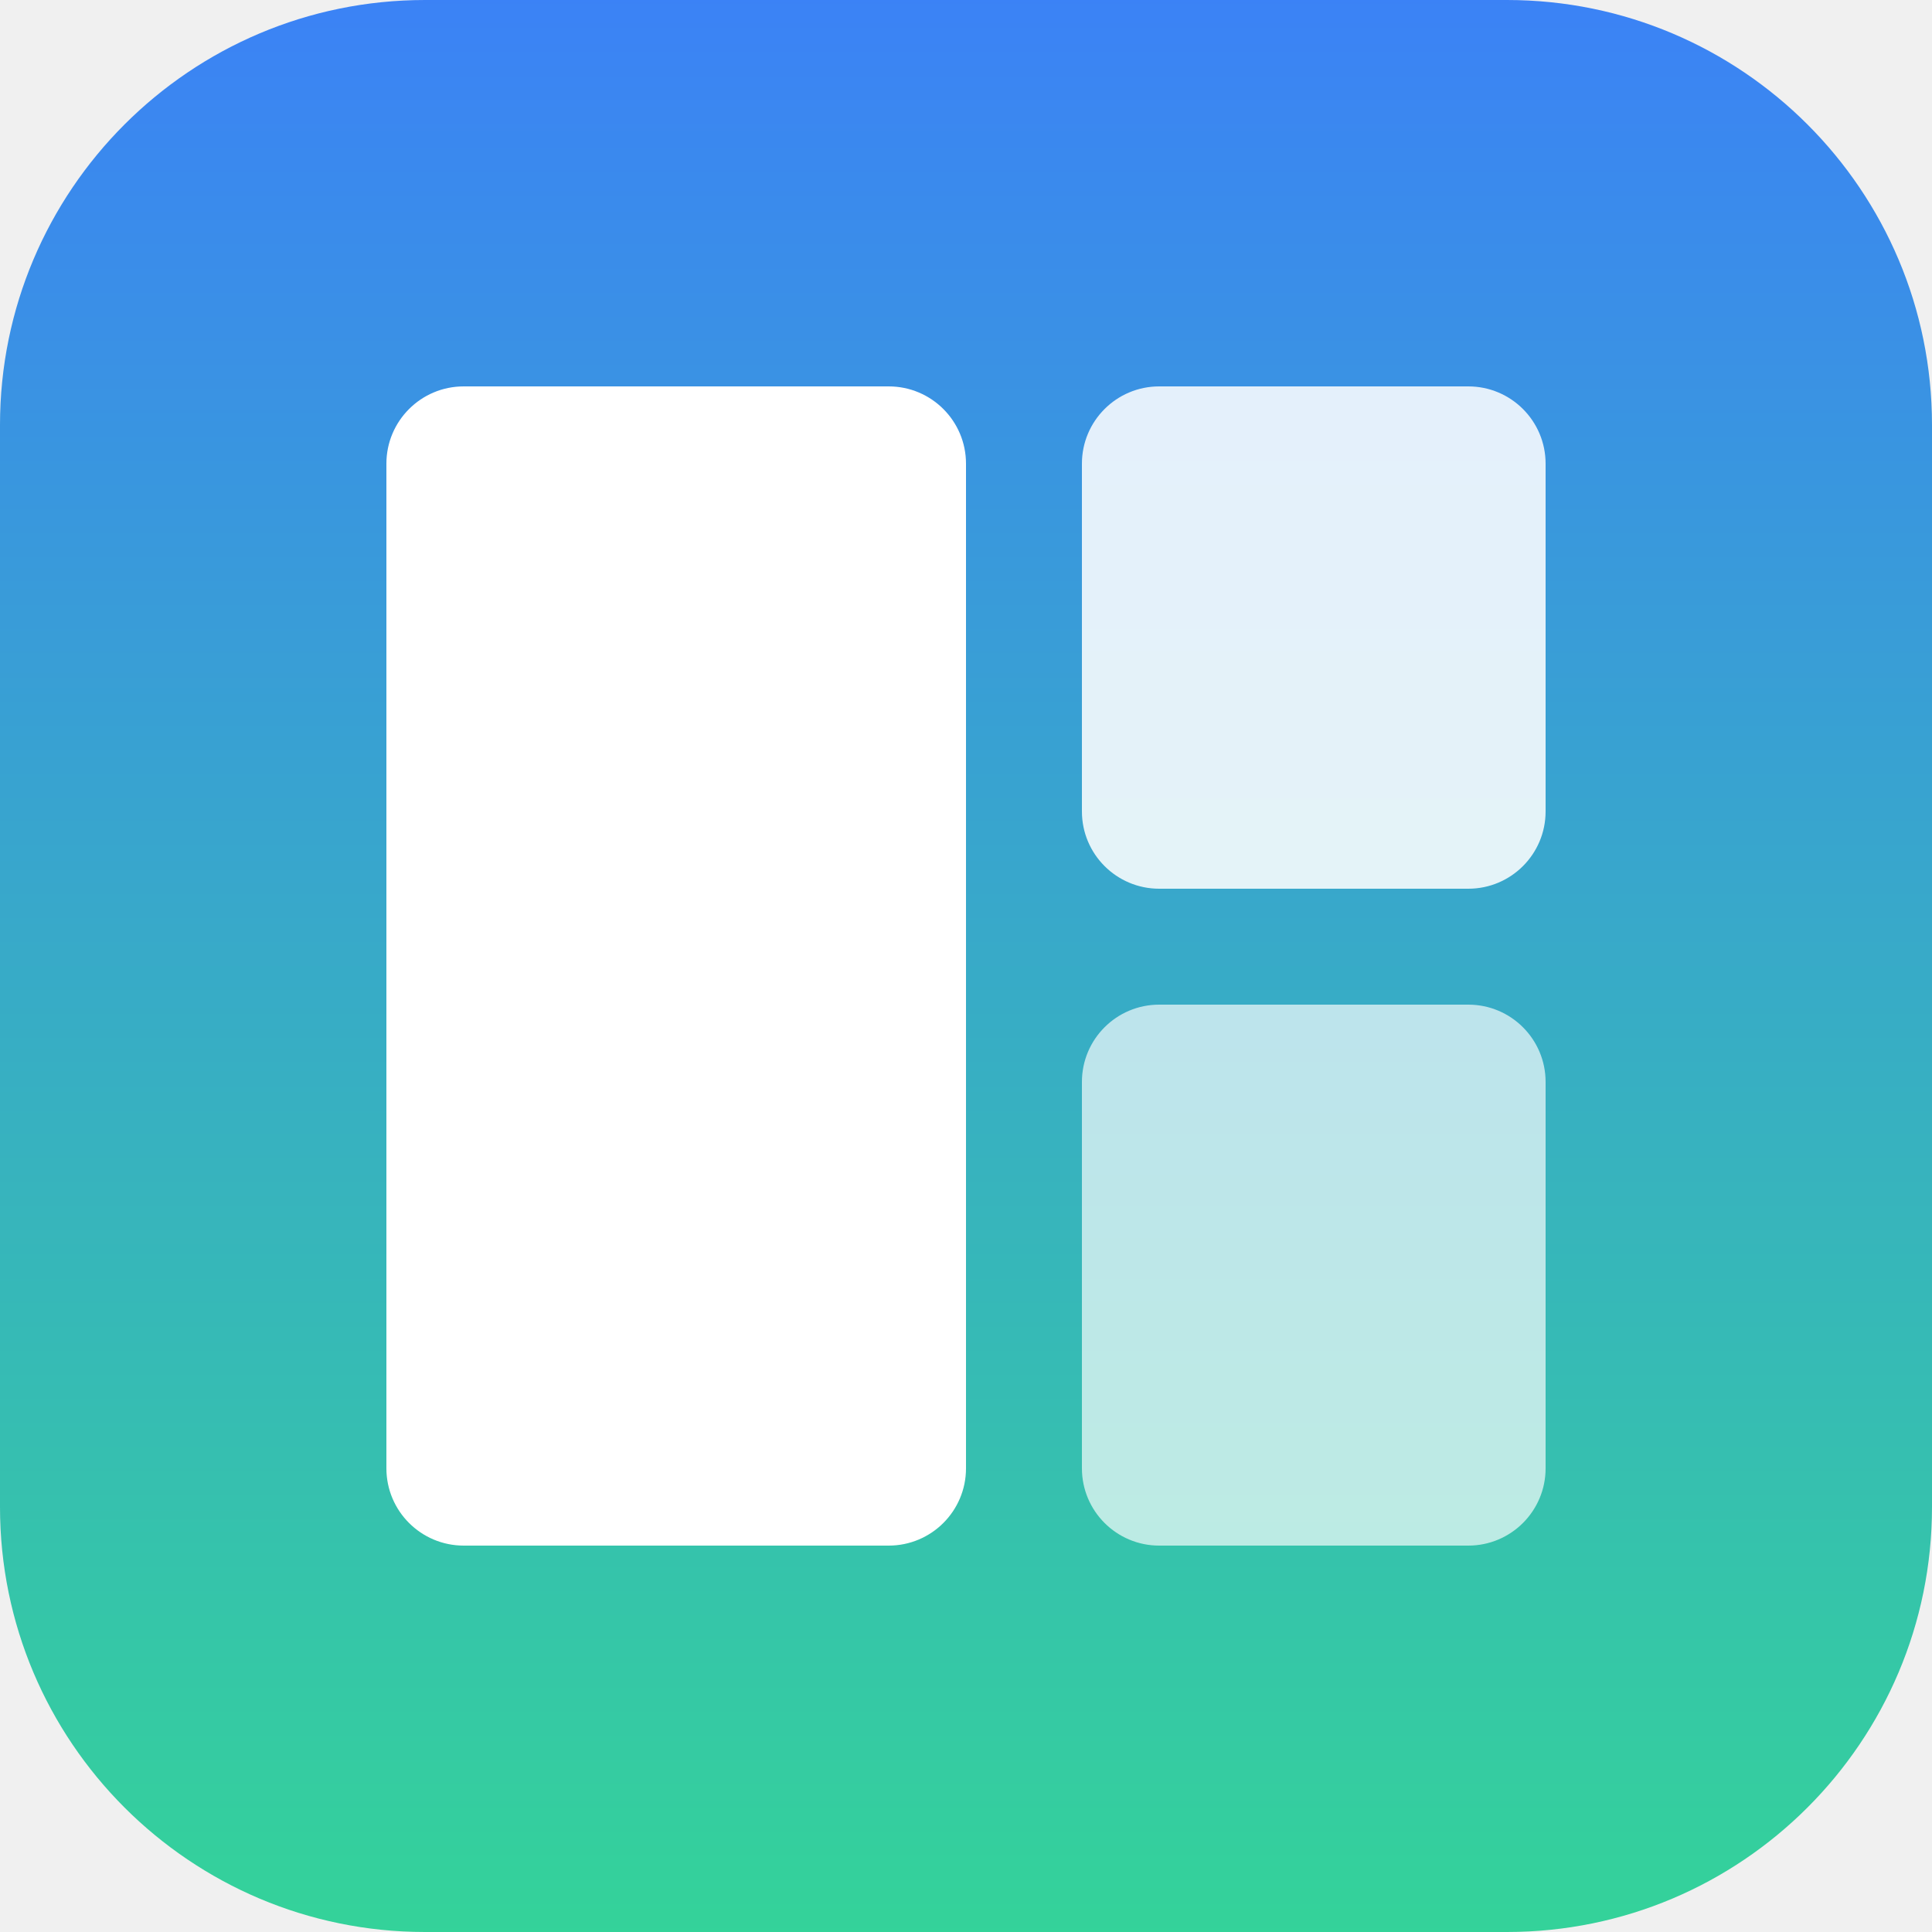
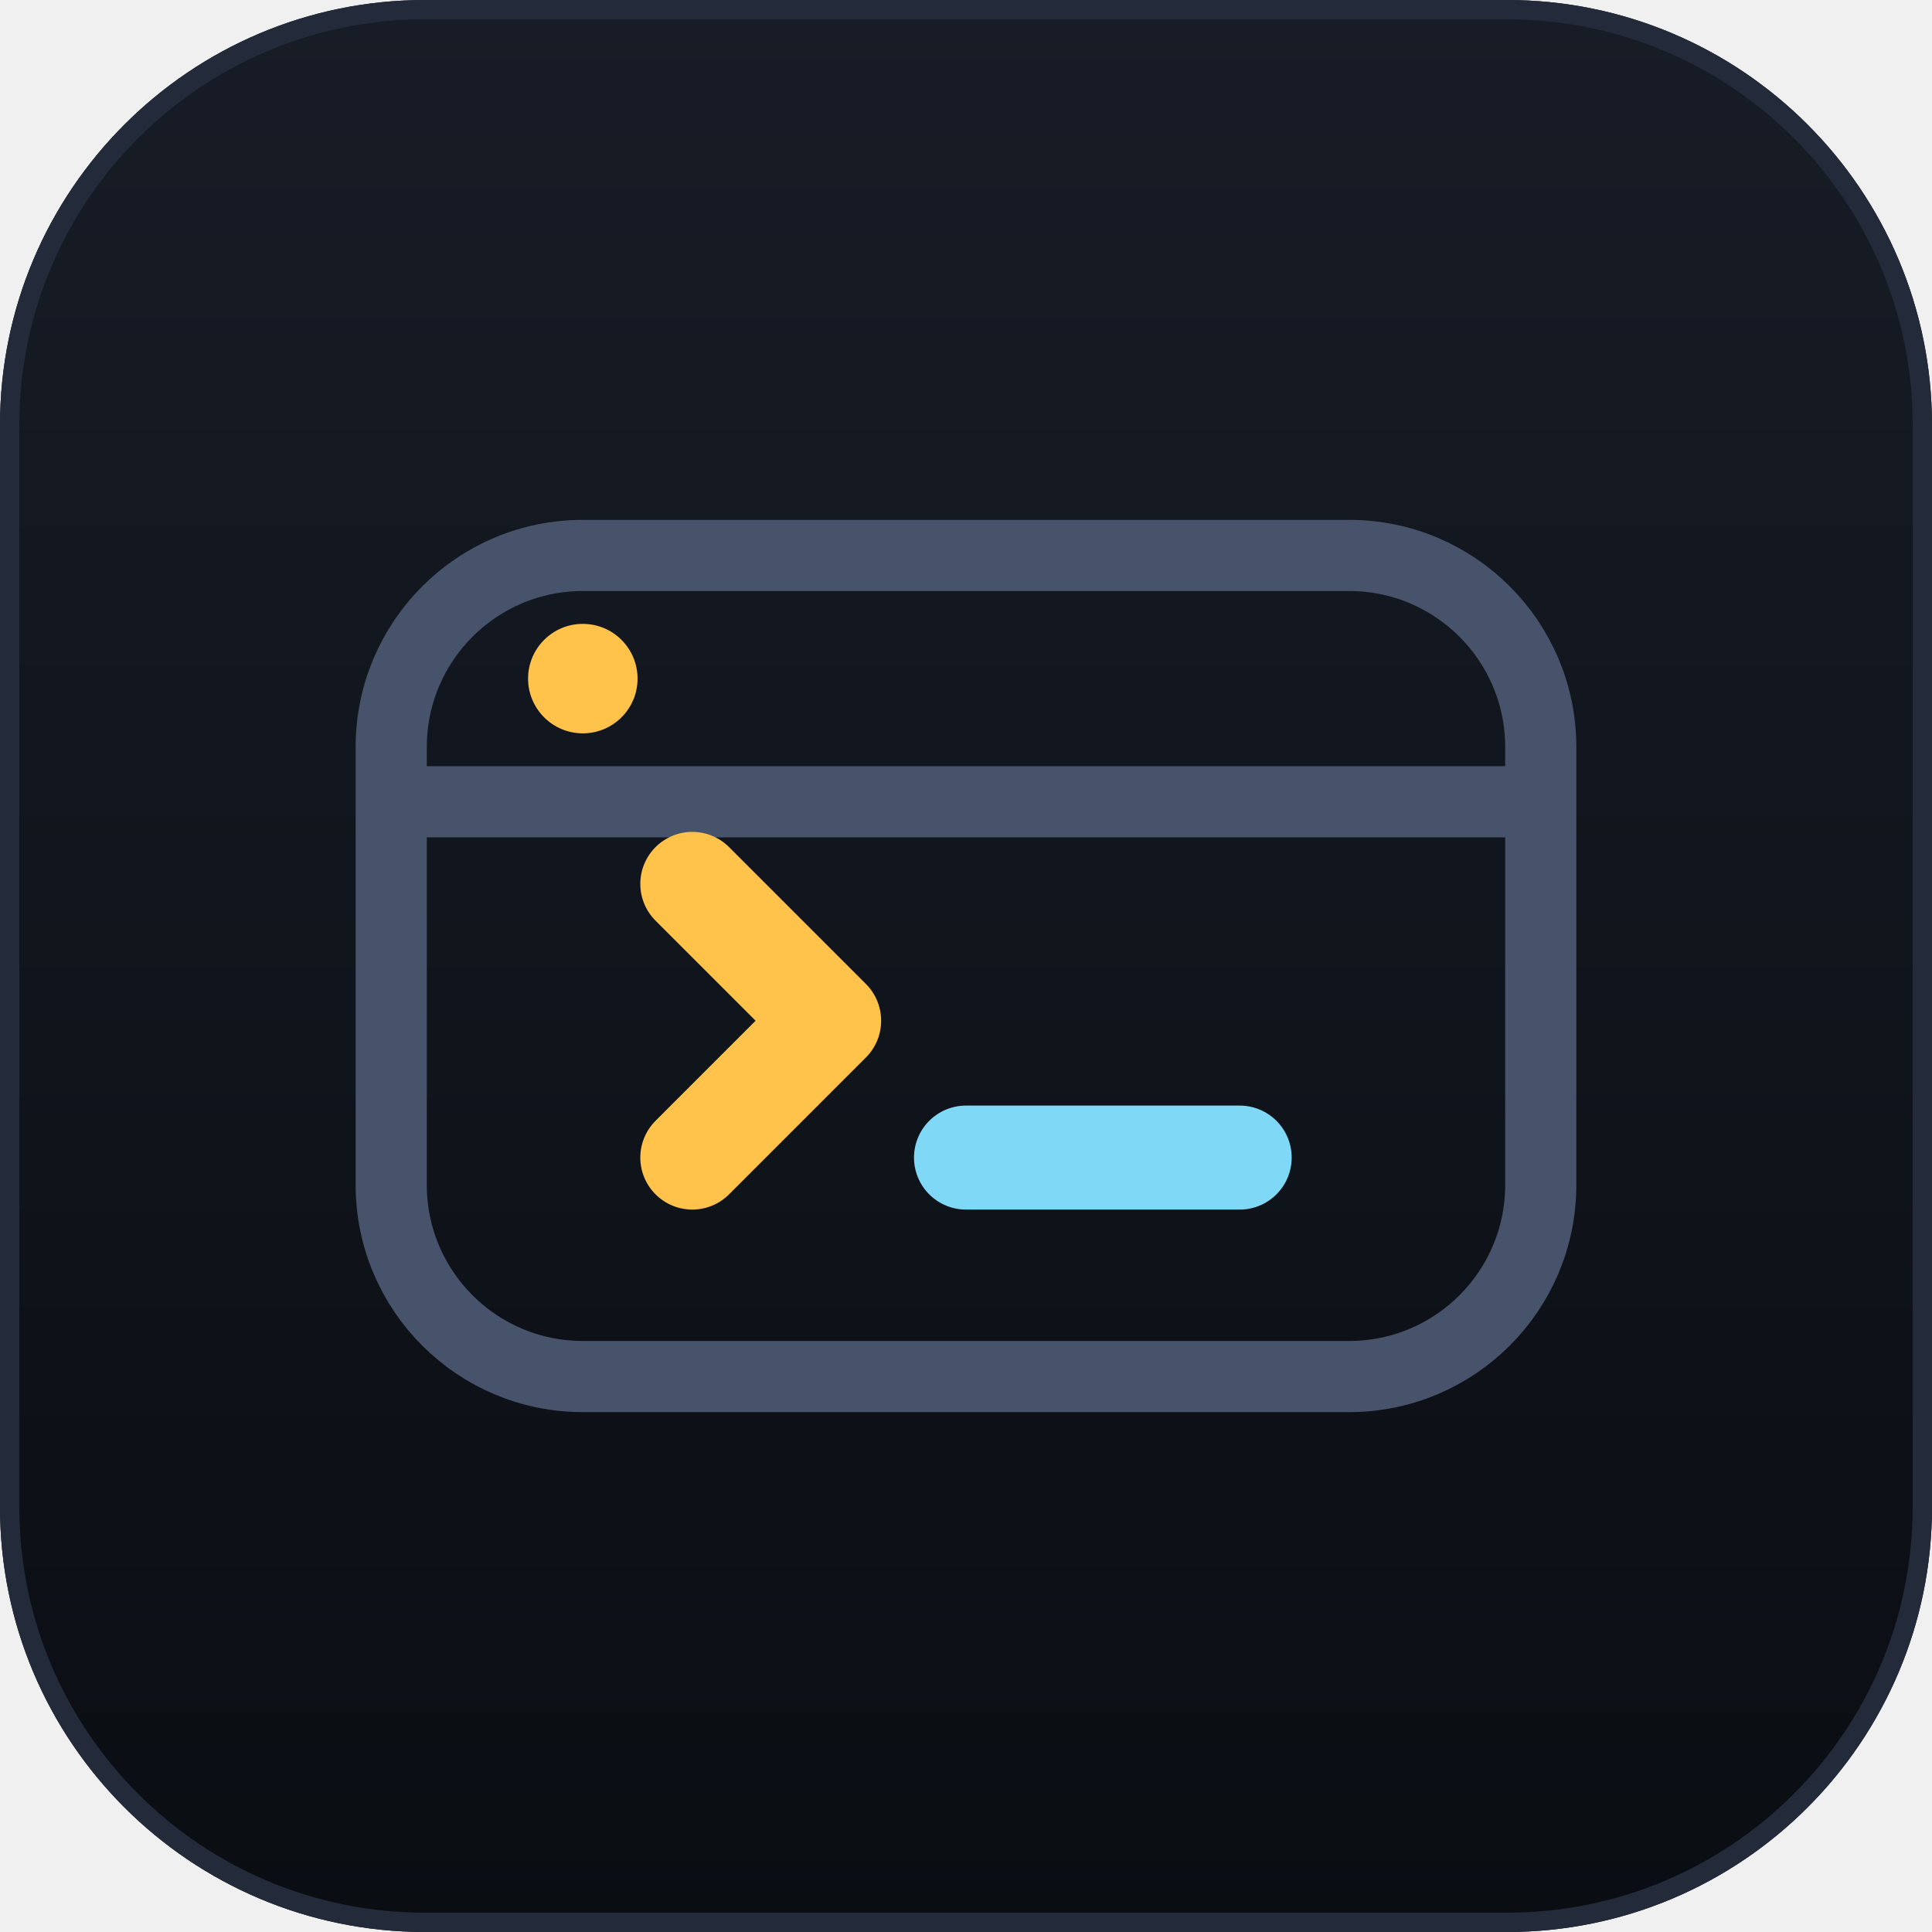
- <svg xmlns="http://www.w3.org/2000/svg" viewBox="0 0 100 100">
+ <svg xmlns="http://www.w3.org/2000/svg" viewBox="0 0 100 100" fill="none">
  <defs>
-     <linearGradient id="g" x1="0" y1="0" x2="0" y2="1">
-       <stop offset="0" stop-color="#3b82f6" />
-       <stop offset="1" stop-color="#34d399" />
+     <linearGradient id="p" x1="0" y1="0" x2="0" y2="1">
+       <stop offset="0" stop-color="#171C26" />
+       <stop offset="1" stop-color="#0A0D12" />
    </linearGradient>
  </defs>
-   <rect width="100" height="100" rx="22" fill="url(#g)" />
-   <rect x="20" y="20" width="30" height="60" rx="4" fill="#fff" />
-   <rect x="56" y="20" width="24" height="26" rx="4" fill="#fff" opacity=".86" />
-   <rect x="56" y="52" width="24" height="28" rx="4" fill="#fff" opacity=".67" />
+   <rect width="100" height="100" rx="22" fill="url(#p)" />
+   <rect x=".5" y=".5" width="99" height="99" rx="21.5" stroke="#232B3A" />
+   <g transform="translate(16.0,16.0) scale(2.8333)">
+     <rect x="1.5" y="4.5" width="21" height="15" rx="3.5" stroke="#46536B" stroke-width="1.3" />
+     <path d="M1.5 9h21" stroke="#46536B" stroke-width="1.3" />
+     <circle cx="5" cy="6.75" r="1" fill="#FFC24B" />
+     <path d="M7 15.5l2.5-2.5L7 10.5" stroke="#FFC24B" stroke-width="1.9" stroke-linecap="round" stroke-linejoin="round" />
+     <path d="M12 15.5h5" stroke="#7FD8F5" stroke-width="1.9" stroke-linecap="round" />
+   </g>
</svg>
